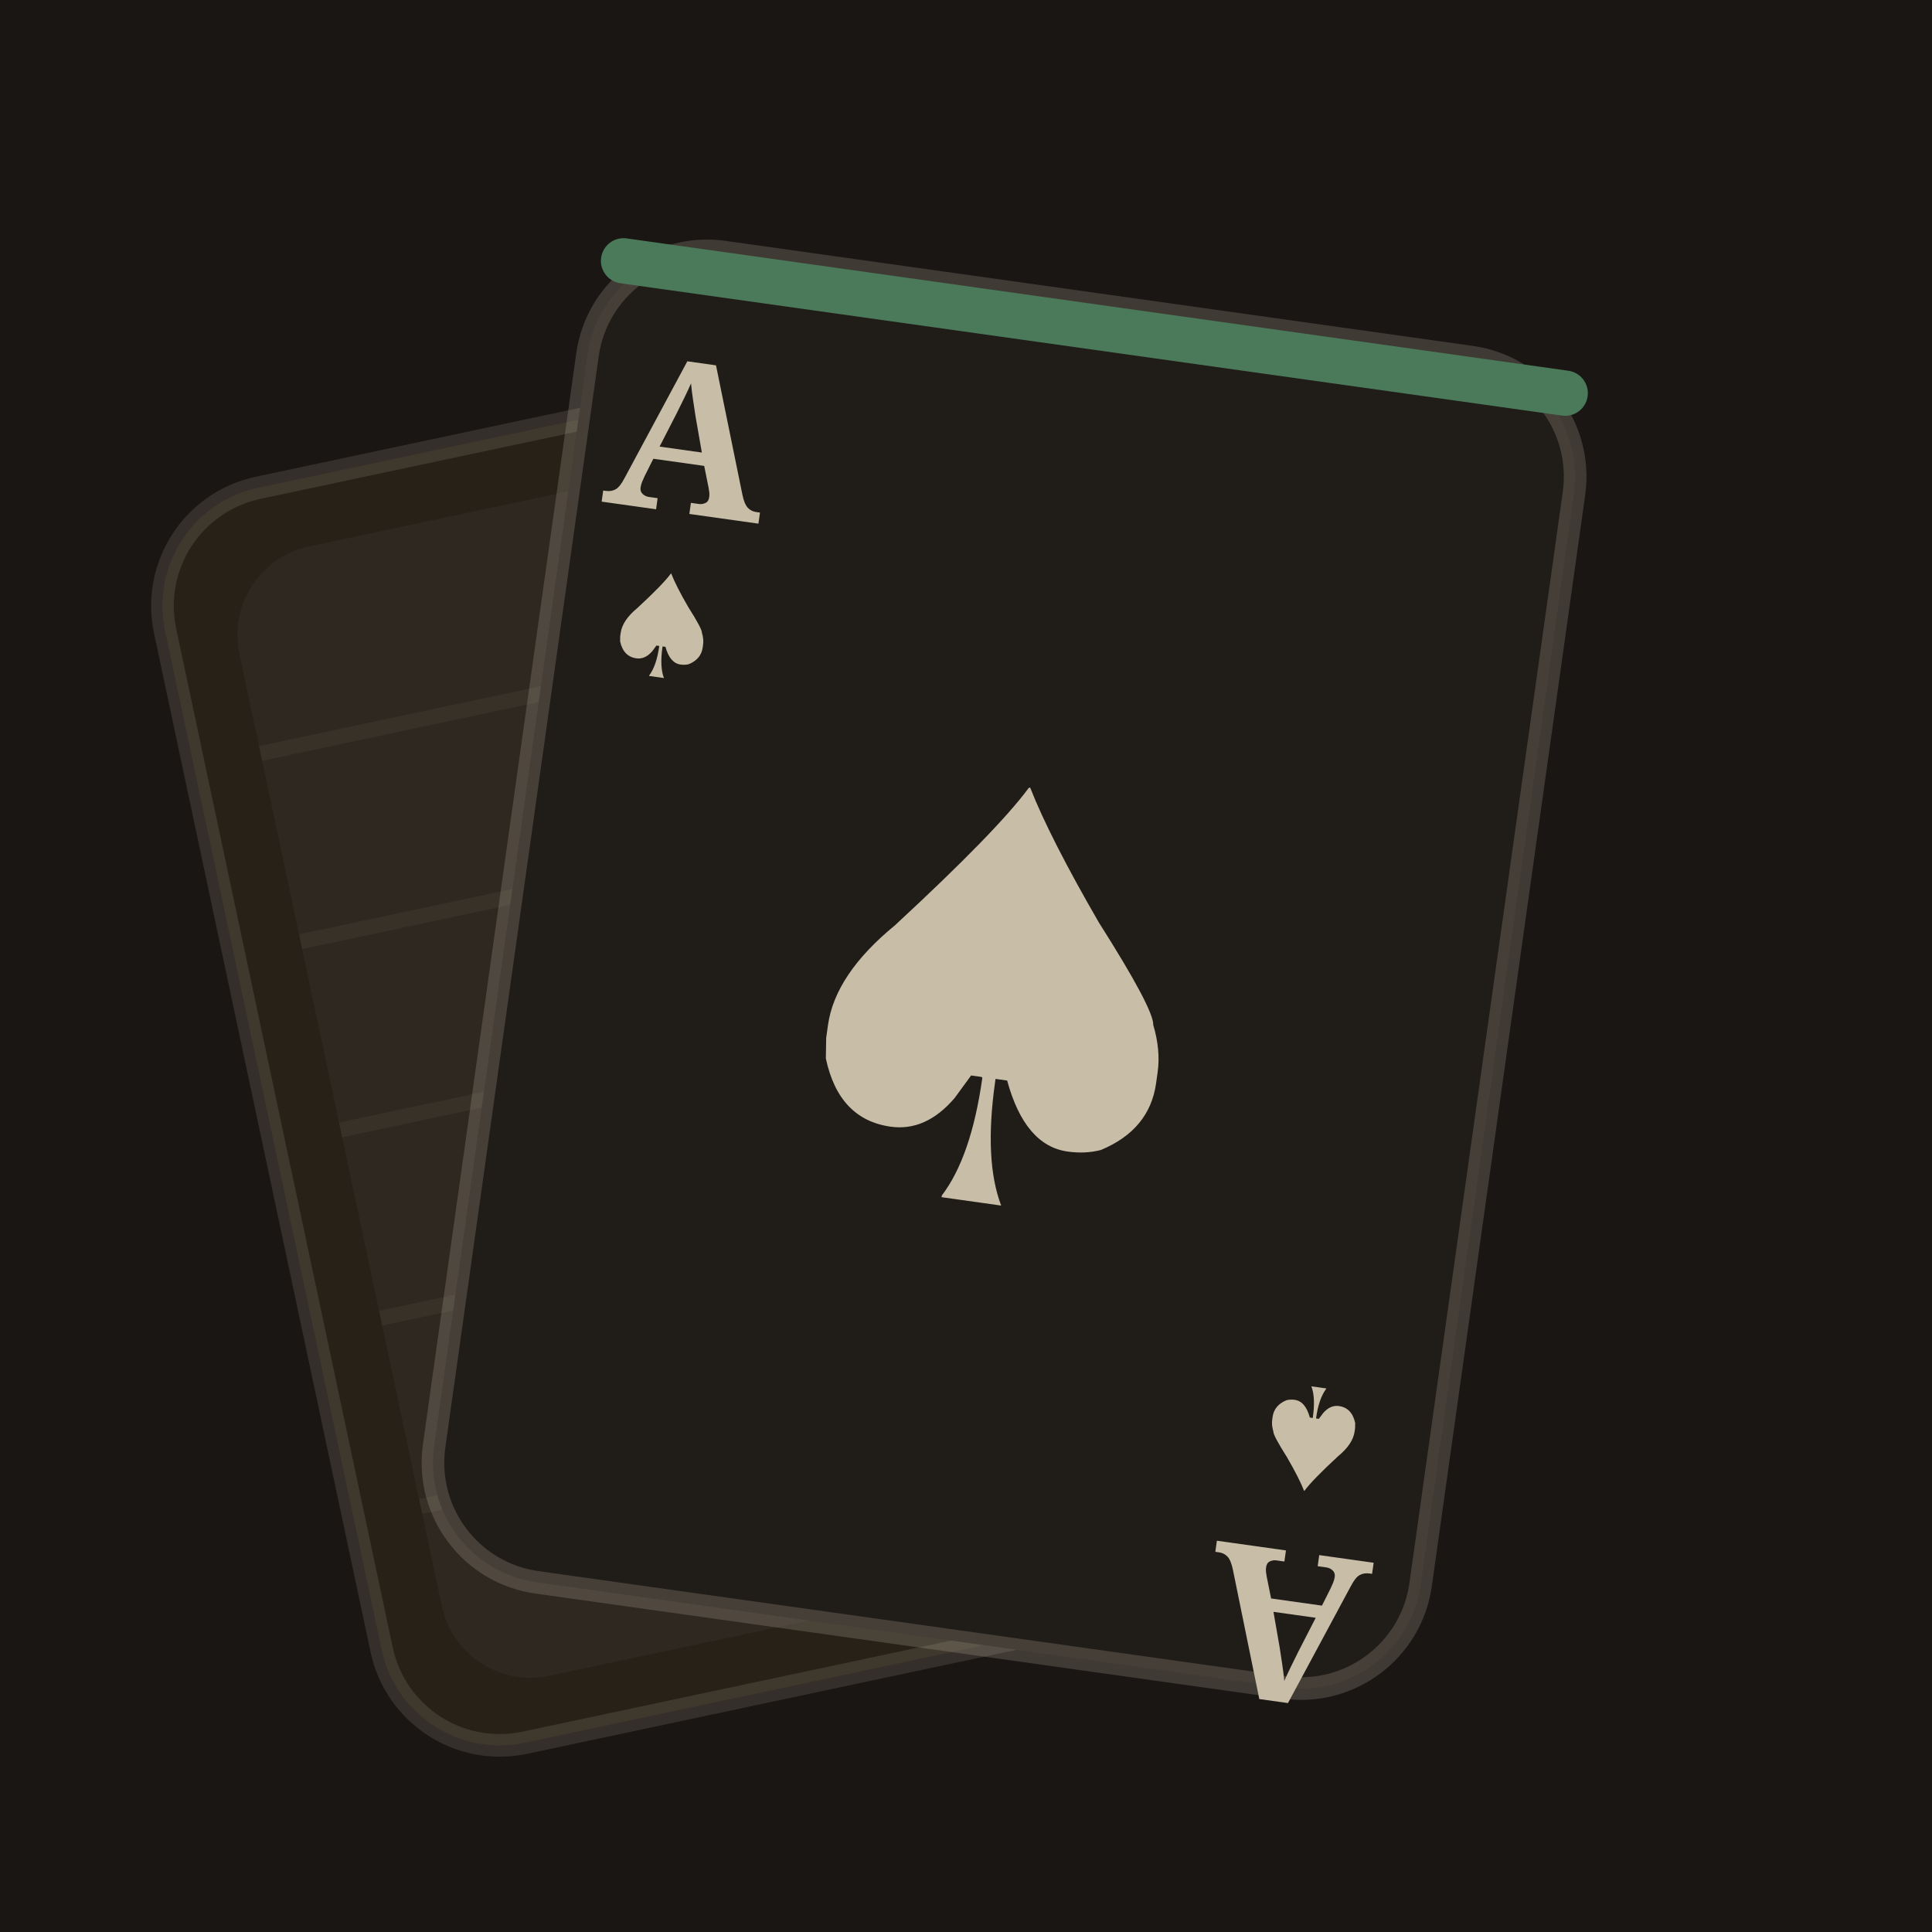
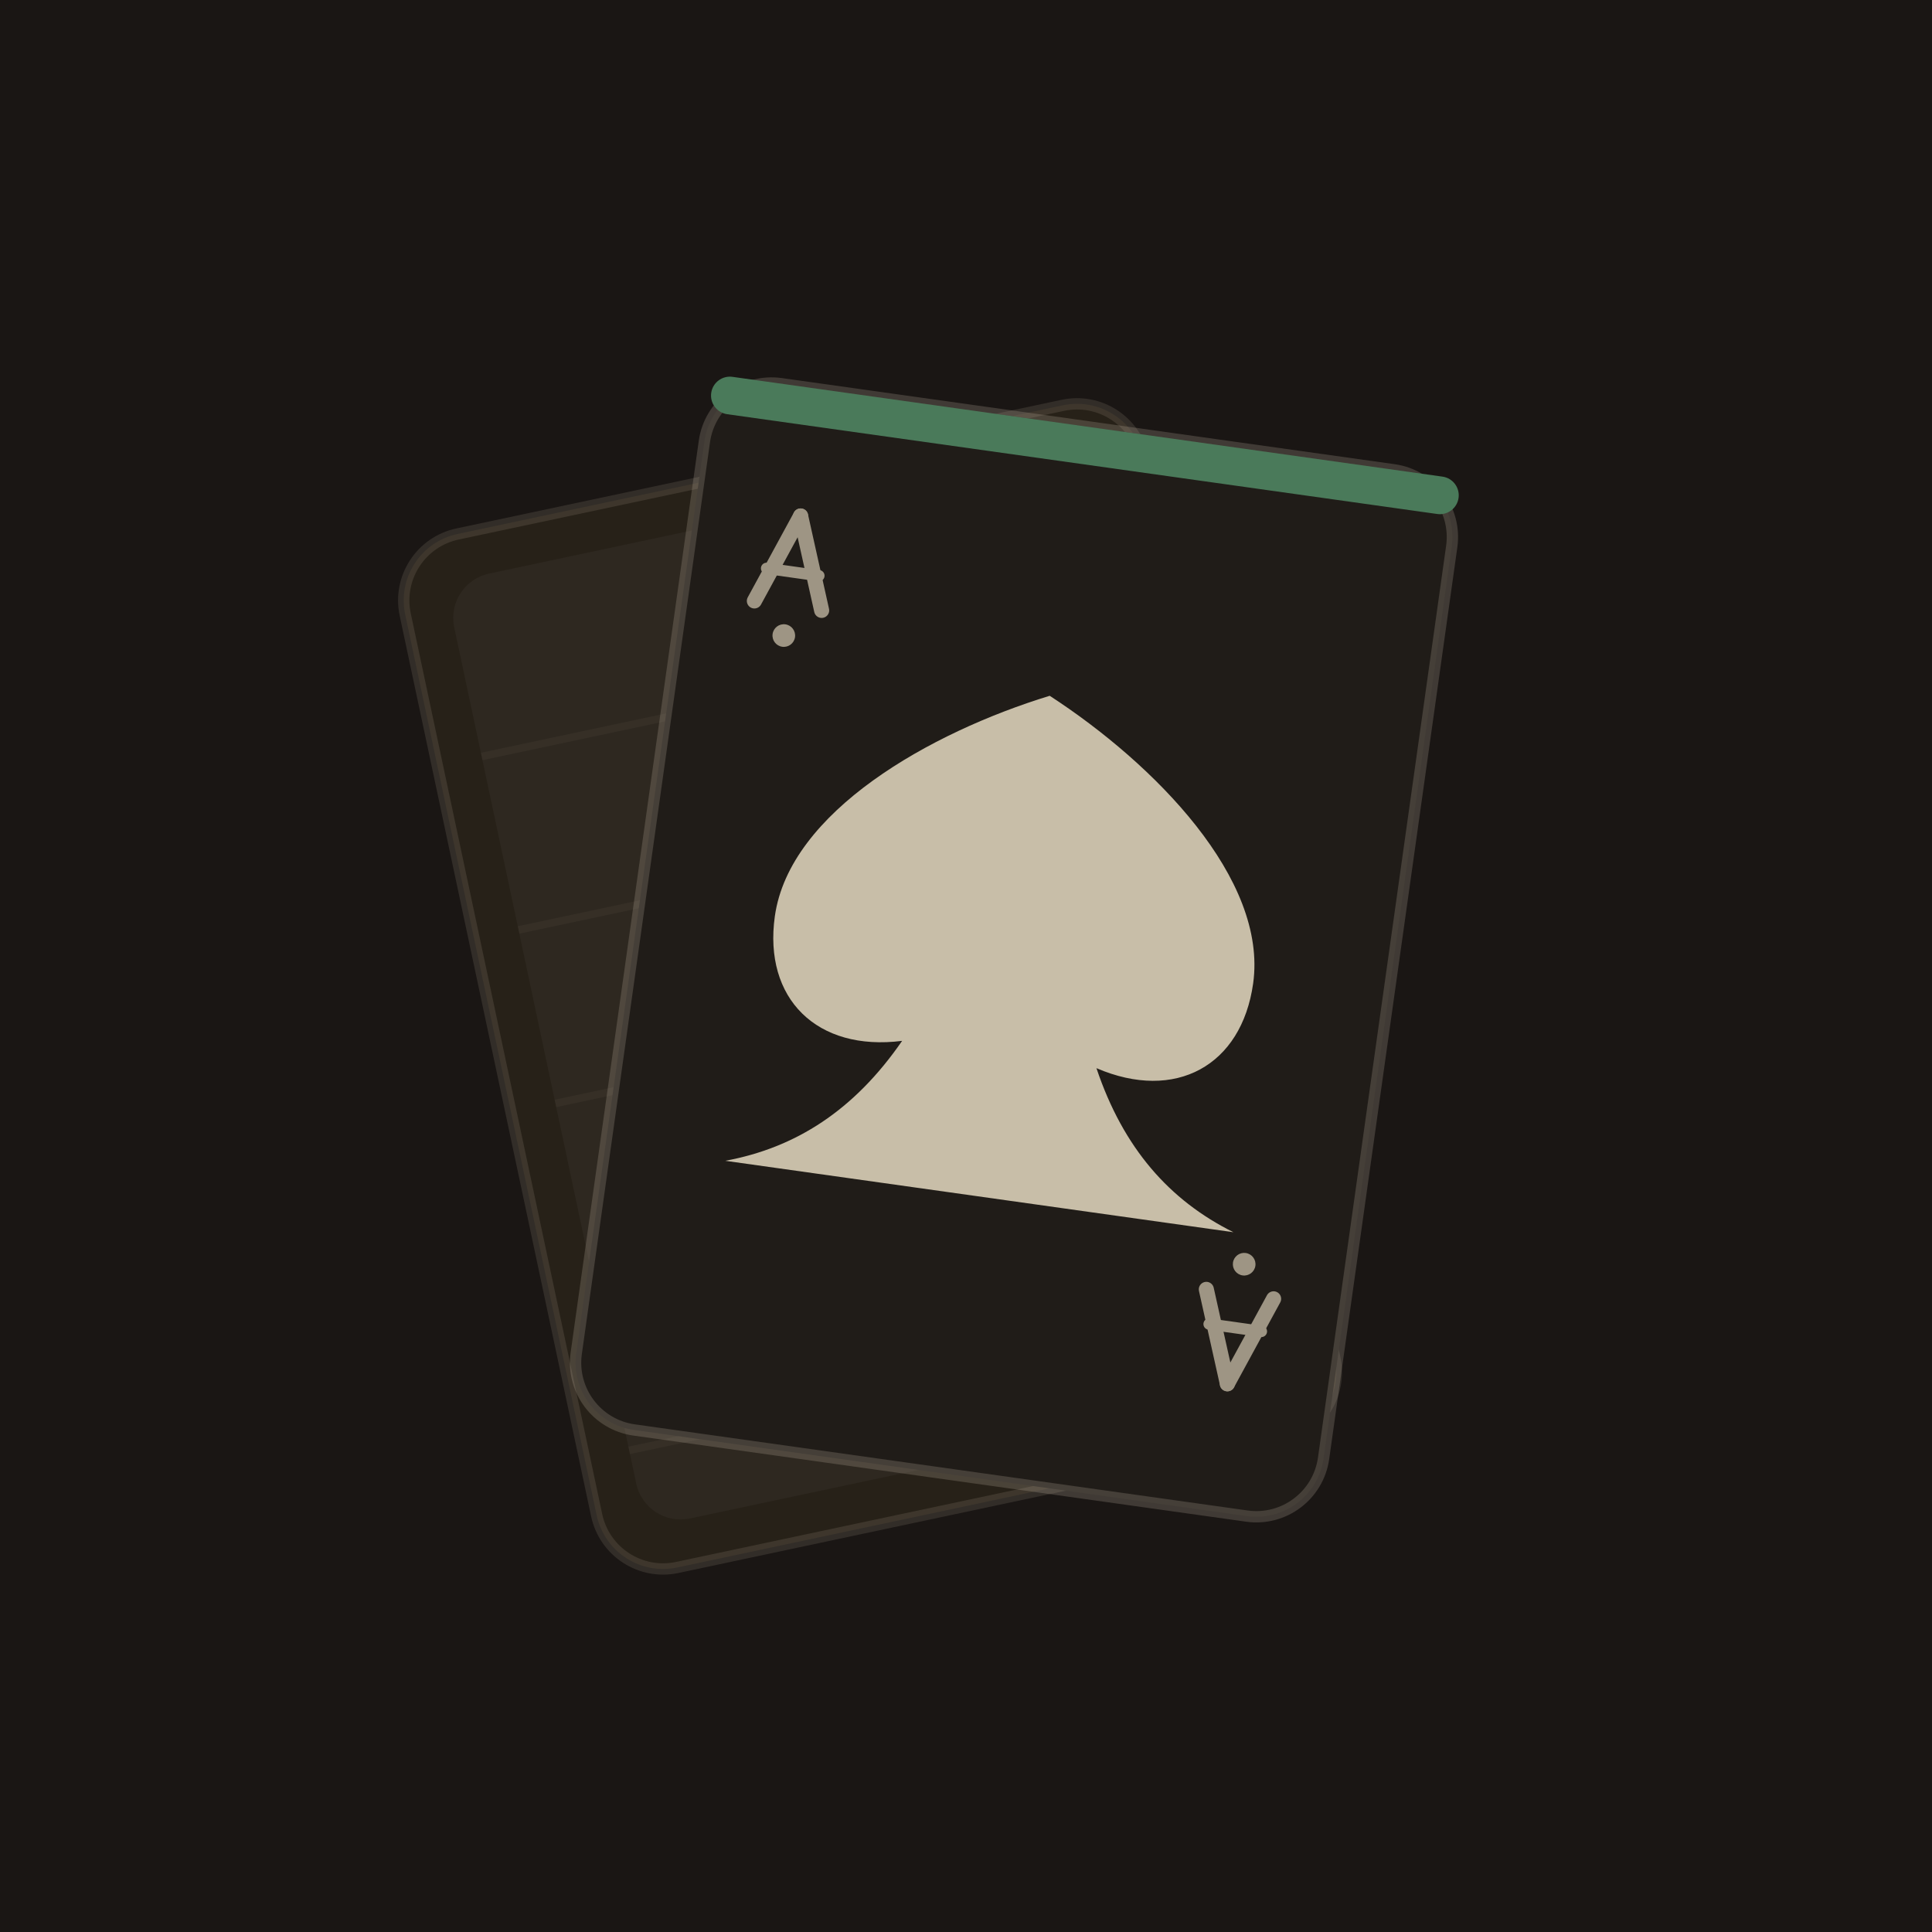
<svg xmlns="http://www.w3.org/2000/svg" width="512" height="512" viewBox="0 0 512 512" fill="none">
  <rect width="512" height="512" fill="#1A1614" />
-   <g transform="rotate(-12, 256, 300)">
-     <rect x="76" y="94" width="256" height="340" rx="32" fill="#272118" stroke="rgba(200,190,168,0.15)" stroke-width="6" />
-     <rect x="94" y="112" width="220" height="306" rx="24" fill="#2E2820" />
-     <line x1="94" y1="163" x2="314" y2="163" stroke="rgba(200,190,168,0.06)" stroke-width="4" />
-     <line x1="94" y1="214" x2="314" y2="214" stroke="rgba(200,190,168,0.06)" stroke-width="4" />
-     <line x1="94" y1="265" x2="314" y2="265" stroke="rgba(200,190,168,0.06)" stroke-width="4" />
-     <line x1="94" y1="316" x2="314" y2="316" stroke="rgba(200,190,168,0.06)" stroke-width="4" />
-     <line x1="94" y1="367" x2="314" y2="367" stroke="rgba(200,190,168,0.06)" stroke-width="4" />
+   <g transform="rotate(-12, 256, 256)">
+     <rect x="130" y="116" width="200" height="280" rx="18" fill="#272118" stroke="rgba(200,190,168,0.14)" stroke-width="3" />
+     <rect x="142" y="128" width="176" height="256" rx="12" fill="#2E2820" />
+     <line x1="142" y1="175" x2="318" y2="175" stroke="rgba(200,190,168,0.05)" stroke-width="2" />
+     <line x1="142" y1="222" x2="318" y2="222" stroke="rgba(200,190,168,0.05)" stroke-width="2" />
+     <line x1="142" y1="269" x2="318" y2="269" stroke="rgba(200,190,168,0.05)" stroke-width="2" />
+     <line x1="142" y1="316" x2="318" y2="316" stroke="rgba(200,190,168,0.05)" stroke-width="2" />
+     <line x1="142" y1="363" x2="318" y2="363" stroke="rgba(200,190,168,0.05)" stroke-width="2" />
  </g>
-   <g transform="rotate(8, 256, 300)">
-     <rect x="128" y="78" width="264" height="356" rx="32" fill="#201C18" stroke="rgba(200,190,168,0.22)" stroke-width="6" />
-     <rect x="128" y="78" width="264" height="12" rx="6" fill="#4A7A5A" />
-     <text x="158" y="148" font-family="Georgia,serif" font-size="56" font-weight="700" fill="#C8BEA8" text-anchor="middle">A</text>
-     <text x="158" y="192" font-family="Georgia,serif" font-size="38" fill="#C8BEA8" text-anchor="middle">♠</text>
-     <text x="260" y="318" font-family="Georgia,serif" font-size="152" fill="#C8BEA8" text-anchor="middle">♠</text>
-     <g transform="rotate(180, 358, 370)">
-       <text x="358" y="342" font-family="Georgia,serif" font-size="56" font-weight="700" fill="#C8BEA8" text-anchor="middle">A</text>
-       <text x="358" y="386" font-family="Georgia,serif" font-size="38" fill="#C8BEA8" text-anchor="middle">♠</text>
+   <g transform="rotate(8, 256, 256)">
+     <rect x="168" y="110" width="200" height="280" rx="18" fill="#201C18" stroke="rgba(200,190,168,0.22)" stroke-width="3" />
+     <rect x="168" y="110" width="200" height="10" rx="5" fill="#4A7A5A" />
+     <path d="         M 268,182         C 238,196 204,222 204,250         C 204,272 220,284 242,278         C 232,298 218,310 200,316         L 336,316         C 318,310 304,298 294,278         C 316,284 332,272 332,250         C 332,222 298,196 268,182         Z       " fill="#C8BEA8" />
+     <g opacity="0.75">
+       <line x1="187" y1="168" x2="196" y2="144" stroke="#C8BEA8" stroke-width="4" stroke-linecap="round" />
+       <line x1="196" y1="144" x2="205" y2="168" stroke="#C8BEA8" stroke-width="4" stroke-linecap="round" />
+       <line x1="189" y1="159" x2="203" y2="159" stroke="#C8BEA8" stroke-width="3" stroke-linecap="round" />
+       <circle cx="196" cy="176" r="3" fill="#C8BEA8" />
+     </g>
+     <g transform="rotate(180, 268, 250)" opacity="0.75">
+       <line x1="187" y1="168" x2="196" y2="144" stroke="#C8BEA8" stroke-width="4" stroke-linecap="round" />
+       <line x1="196" y1="144" x2="205" y2="168" stroke="#C8BEA8" stroke-width="4" stroke-linecap="round" />
+       <line x1="189" y1="159" x2="203" y2="159" stroke="#C8BEA8" stroke-width="3" stroke-linecap="round" />
+       <circle cx="196" cy="176" r="3" fill="#C8BEA8" />
    </g>
  </g>
</svg>
